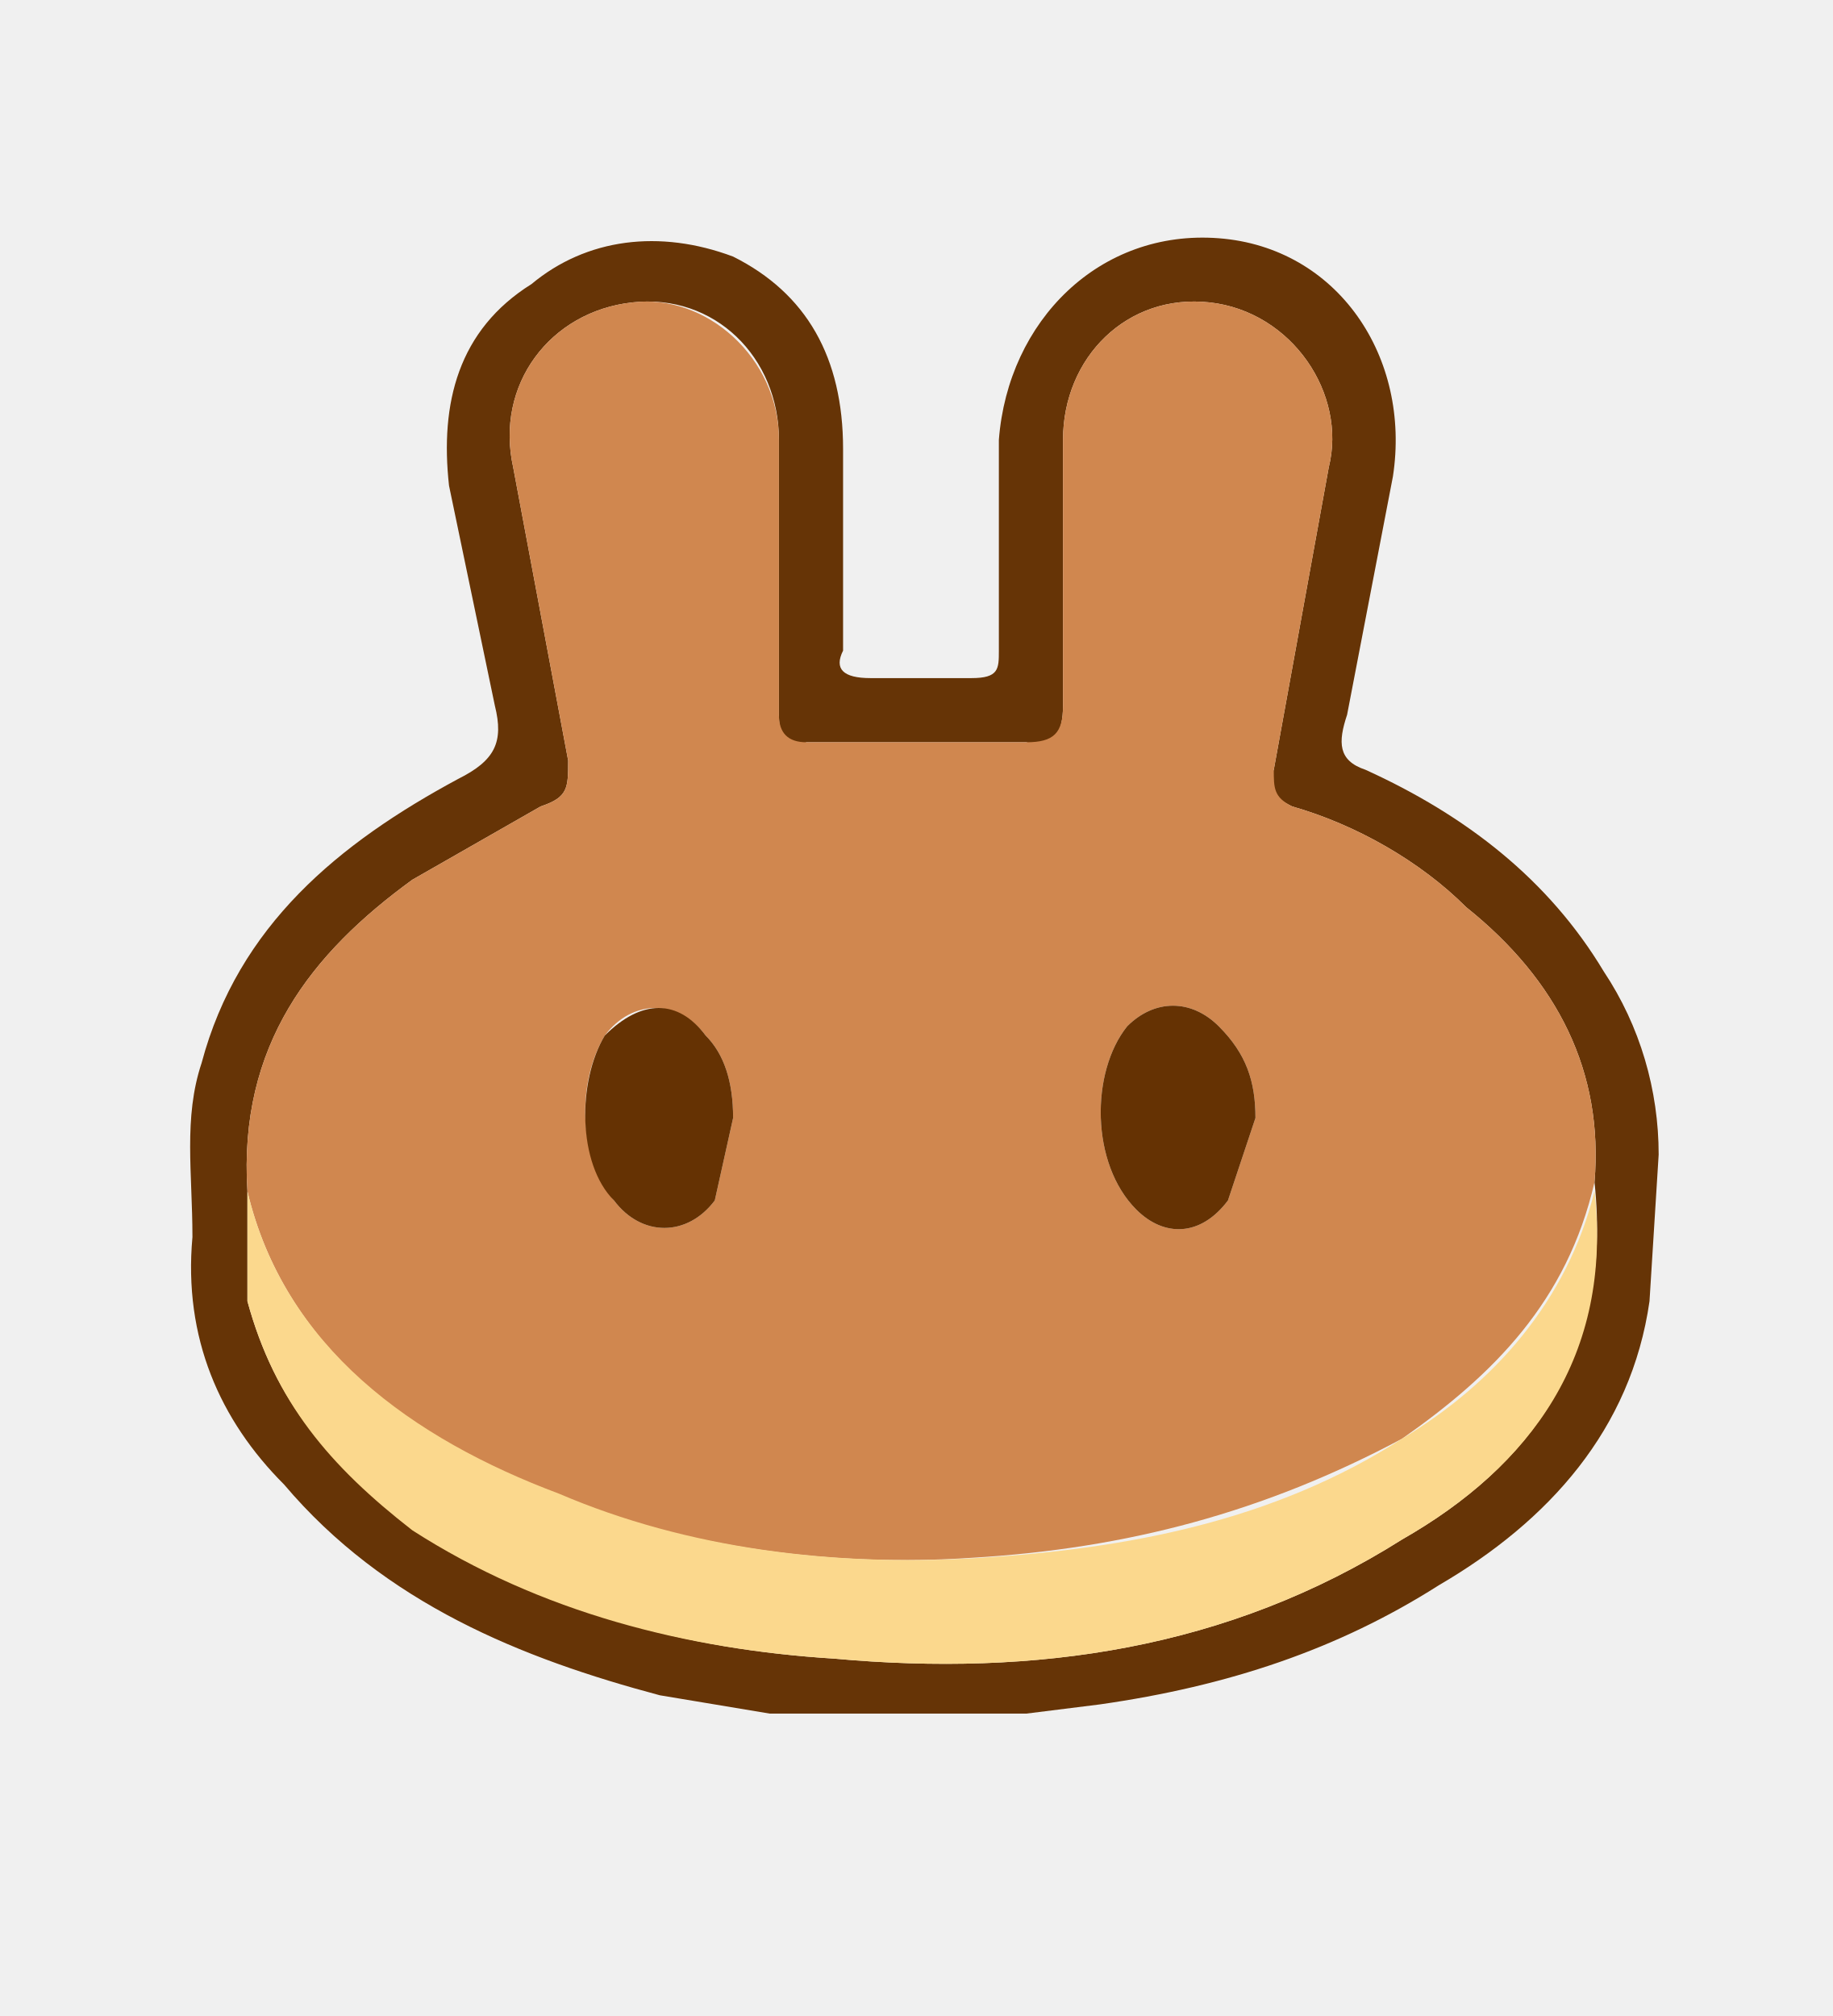
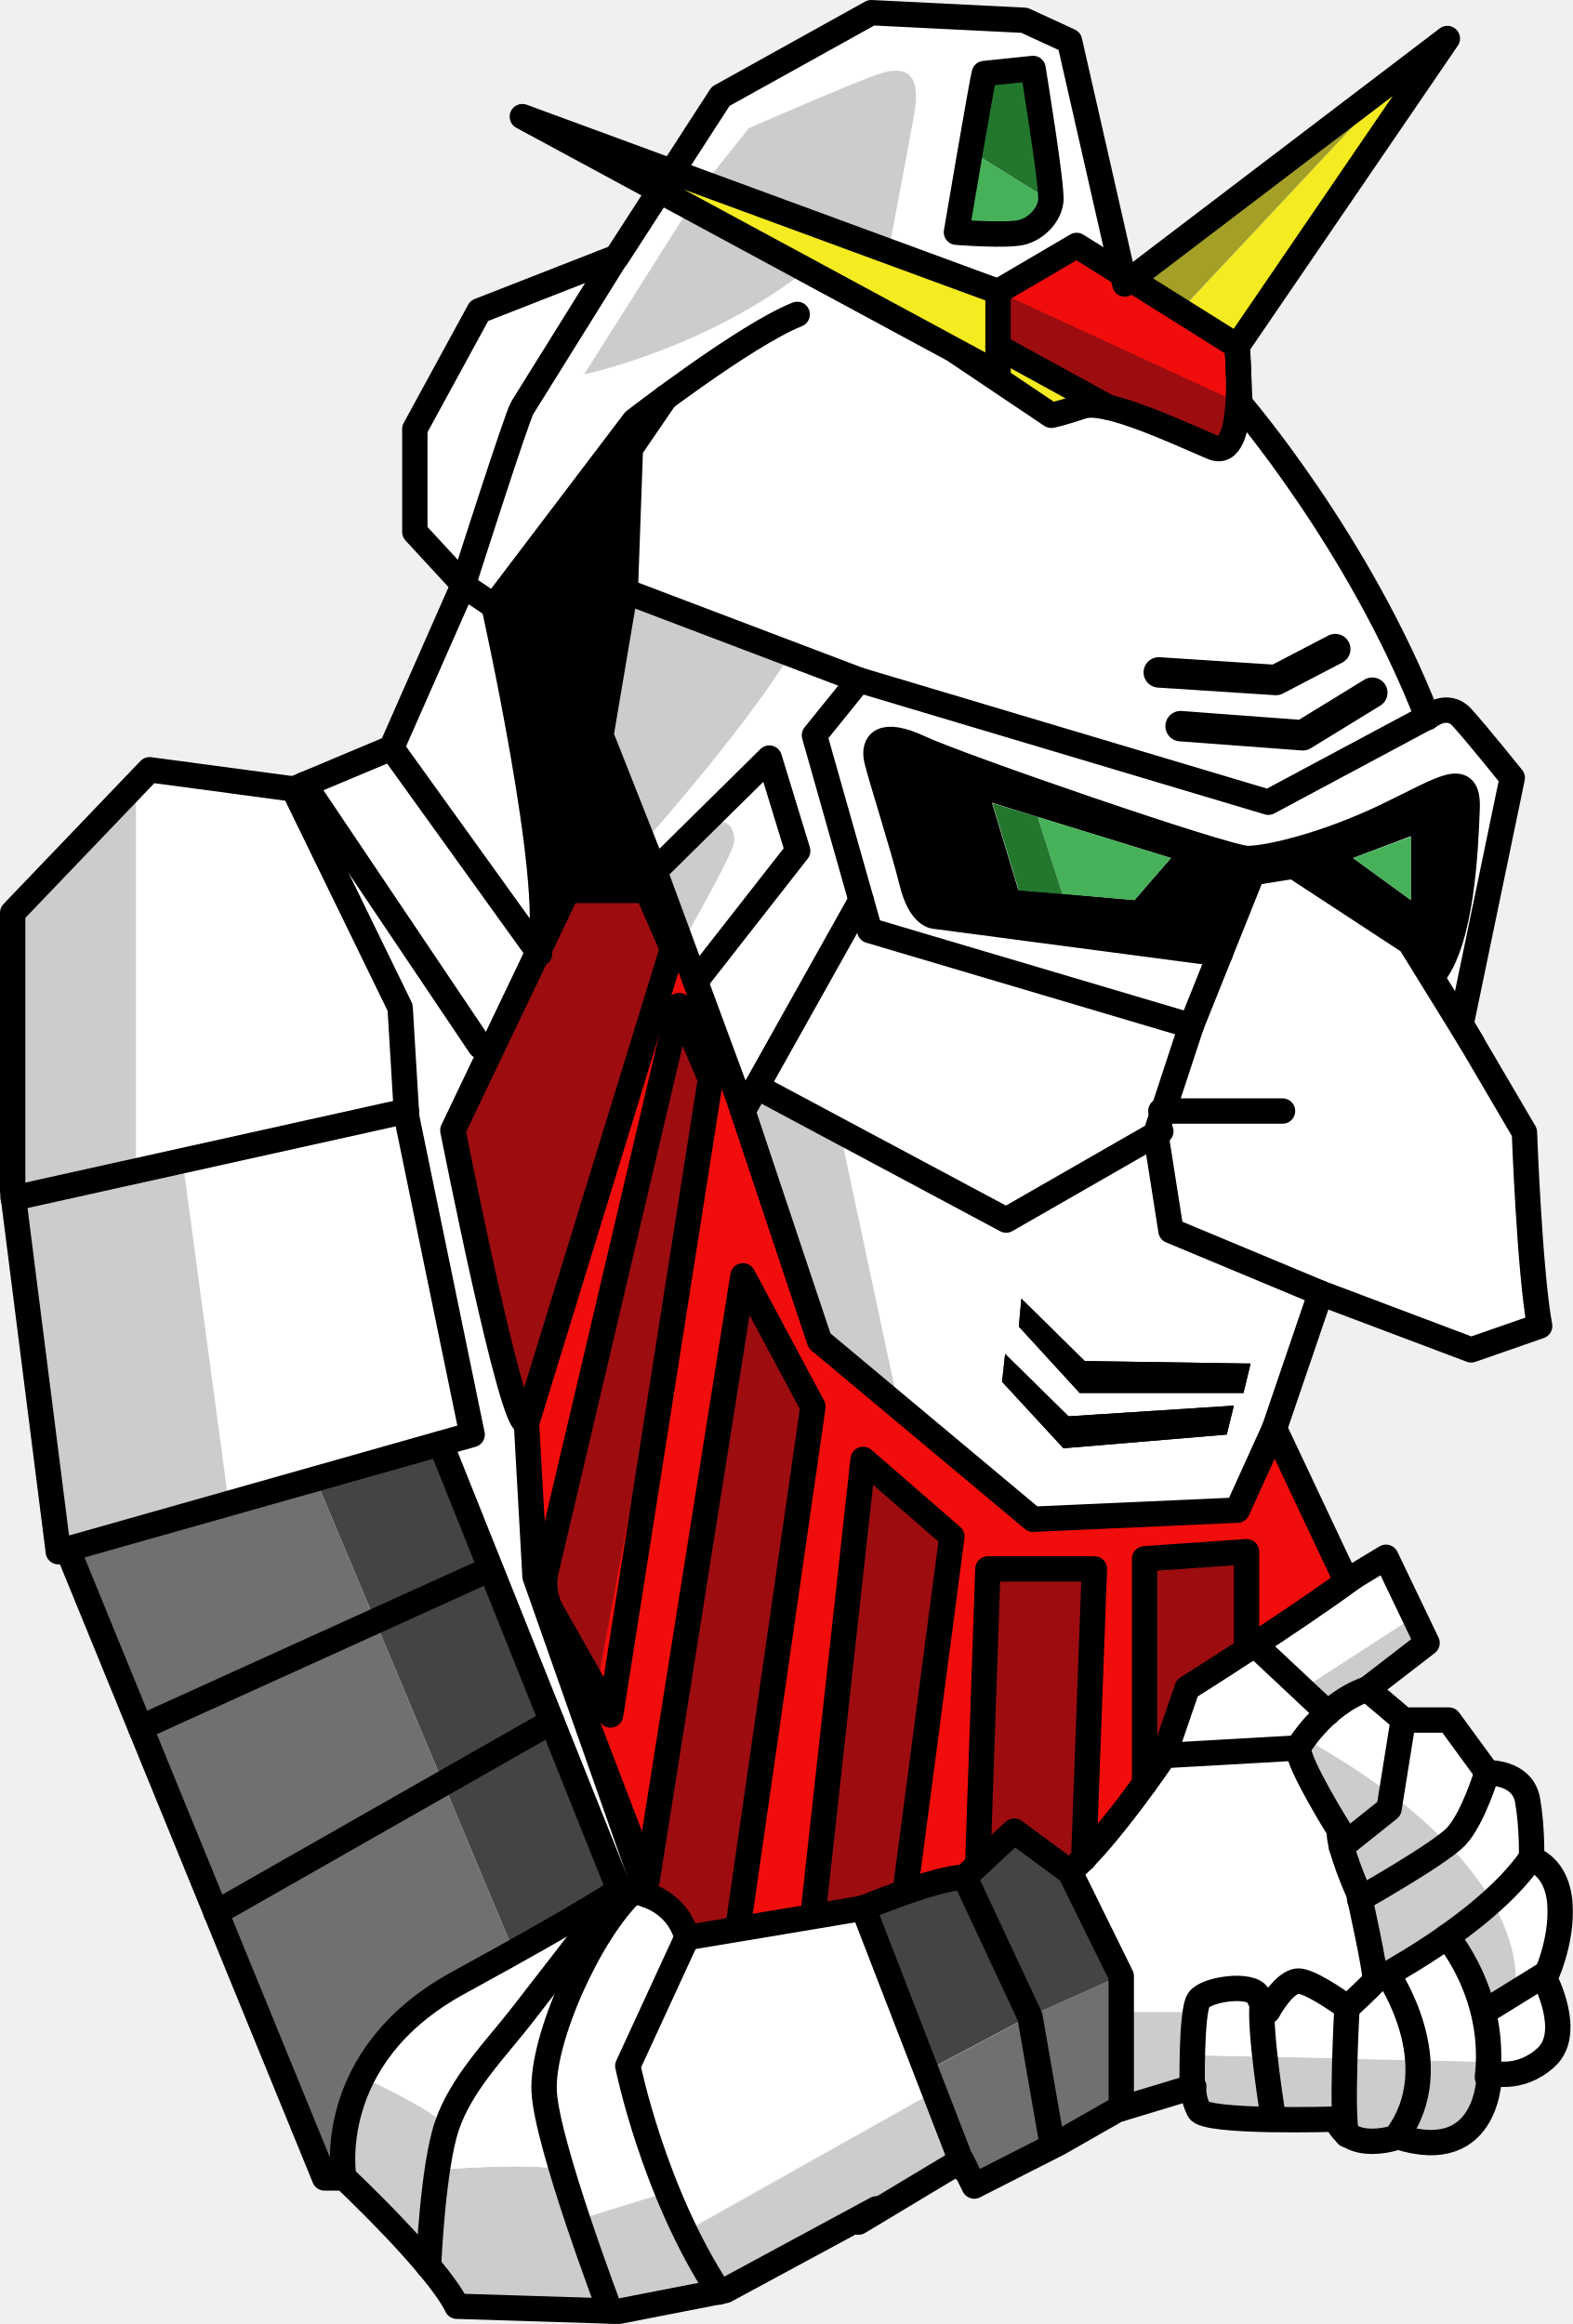
- <svg xmlns="http://www.w3.org/2000/svg" xml:space="preserve" viewBox="6 18 200 220">
-   <path fill="#663406" d="M90 205l-12-2c-15-4-30-10-41-23-7-7-11-16-10-27 0-7-1-13 1-19 4-15 15-24 28-31 4-2 5-4 4-8l-5-24c-1-9 1-17 9-22 6-5 14-6 22-3 8 4 12 11 12 21v22c-1 2 0 3 3 3h11c3 0 3-1 3-3V66c1-13 11-23 24-22s21 13 19 26l-5 26c-1 3-1 5 2 6 11 5 20 12 26 22 4 6 6 13 6 20l-1 16c-2 14-11 24-23 31-11 7-23 11-37 13l-8 1H90zm-57-57v12c3 11 9 18 18 24 14 10 30 14 46 15 22 2 43-1 62-13 14-8 23-20 21-39 1-12-4-22-14-30-5-5-12-9-19-11-2-1-3-2-2-4l6-33c2-8-4-17-13-18s-16 6-16 15v29c0 3-1 5-4 4H94c-2 1-3 0-3-3V66c0-9-7-16-16-15s-15 9-13 18l6 32c0 3 0 4-3 5l-14 8c-11 8-19 18-18 34z" />
-   <path fill="#d0874f" d="M33 148c-1-16 7-26 18-34l14-8c3-1 3-2 3-5l-6-32c-2-9 4-17 13-18 8-1 16 6 16 15v30c0 2 1 3 3 3h24c3 0 4-1 4-4V66c0-9 7-16 16-15s15 10 13 18l-6 33c0 2 0 3 2 4 7 2 14 6 19 11 10 8 15 18 14 30-3 13-11 21-21 28-15 8-30 12-47 13-15 1-31-1-46-7s-29-16-33-33zm53-8c0-4-1-7-3-9-3-4-8-4-11 0-3 5-3 13 1 18 3 4 8 4 11 0l2-9zm57 0c0-4-1-7-4-10s-7-3-10 0c-4 5-4 15 1 20 3 3 7 3 10-1l3-9z" />
-   <path fill="#fbd88d" d="M33 148c4 17 18 27 34 33 14 6 30 8 46 7s32-4 46-13c10-6 18-15 21-27 2 18-7 30-21 38-19 12-40 15-62 13-16-1-32-5-46-14-9-7-15-14-18-25v-12z" />
-   <path fill="#653203" d="M86 140l-2 9c-3 4-8 4-11 0-4-4-4-13-1-18 4-4 8-4 11 0 2 2 3 5 3 9zM143 140l-3 9c-3 4-7 4-10 1-5-5-5-15-1-20 3-3 7-3 10 0s4 6 4 10z" />
+ <svg xmlns="http://www.w3.org/2000/svg" version="1.1" id="Layer_1" x="0px" y="0px" viewBox="0 0 310.15 458.3" xml:space="preserve" width="310.15" height="458.3">
+   <defs id="defs283" />
+   <style type="text/css" id="style2">
+ 	.st0{fill:#FFFFFF;}
+ 	.st1{fill:#CCCCCC;}
+ 	.st2{fill:#F5EB21;}
+ 	.st3{fill:#47B15A;}
+ 	.st4{fill:#A4A027;}
+ 	.st5{fill:#9D0D10;}
+ 	.st6{fill:#F10D0B;}
+ 	.st7{fill:#707070;}
+ 	.st8{fill:#444444;}
+ 	.st9{fill:#23772D;}
+ 	.st10{fill:none;stroke:#000000;stroke-width:5;stroke-linecap:round;stroke-linejoin:round;stroke-miterlimit:10;}
+ 	.st11{fill:none;stroke:#000000;stroke-width:6;stroke-linecap:round;stroke-linejoin:round;stroke-miterlimit:10;}
+ 	.st12{fill:none;stroke:#000000;stroke-width:4;stroke-linecap:round;stroke-linejoin:round;stroke-miterlimit:10;}
+ 	.st13{fill:none;stroke:#000000;stroke-width:10;stroke-linecap:round;stroke-linejoin:round;stroke-miterlimit:10;}
+ </style>
+   <g id="g278" transform="translate(-142.7,-191.8)">
+     <path class="st0" d="m 415.9,498.9 8.1,16.9 -11.8,9.1 c -3.1,1.1 -5.7,2.8 -7.7,4.7 l -14.4,-13.5 c 6.4,-4.2 13.8,-9.2 19.6,-13.4 z" id="path4" />
+     <polygon class="st1" points="421.6,510.6 399.5,524.9 403.1,529.6 424,515.8 " id="polygon6" />
+     <path class="st0" d="m 249.2,378.9 -0.3,0.6 -29,-40.2 5.8,-13 8.4,-19.1 6.1,4.1 c 0,0 12.2,55 9,67.6 z" id="path8" />
+     <path class="st0" d="m 450.1,567.2 c 0.4,6.1 -1.8,11.8 -2.7,13.9 l -6.1,3.7 c 0.1,-0.3 1.7,-7.4 -4.4,-18.1 2.9,-2.6 5.6,-5.5 7.6,-8.4 0,0 5.1,1.3 5.6,8.9 z" id="path10" />
+     <path class="st0" d="m 447,581.9 c 0,0 5.6,10.7 0.3,15.5 -5,4.5 -10.5,3.2 -11.1,3 0.1,-0.7 0.1,-1.4 0.1,-2.1 0.1,-3.6 -0.3,-6.8 -1,-9.8 l 6.1,-3.7 c 0,0 0,0 0,0 l 6.1,-3.7 c -0.3,0.5 -0.5,0.8 -0.5,0.8 z" id="path12" />
+     <path class="st0" d="m 446.4,453.2 -13.5,4.7 -29.8,-11.2 -29.5,-12.3 -3,-19 1.5,-4.6 5.4,-16.8 5.7,-14.2 6.5,-16 1.7,-0.3 0.5,-0.1 5.9,-0.9 22.8,14.9 4.2,6.9 8.1,13.1 10.3,17.5 c 0.1,0.1 1.1,27.5 3.2,38.3 z" id="path14" />
+     <path class="st0" d="m 444.5,558.3 c -2,2.9 -4.7,5.8 -7.6,8.4 -2,-3.5 -4.8,-7.3 -8.8,-11.4 0.7,-0.5 1.3,-1 1.6,-1.4 3.4,-3.5 6.1,-12.6 6.1,-12.6 0,0 6.8,-0.3 7.9,5.3 1,5.7 0.8,11.7 0.8,11.7 z" id="path16" />
+     <path class="st1" d="m 436.9,566.8 c 6.2,10.7 4.5,17.8 4.4,18.1 0,0 0,0 0,0 l -6.1,3.7 c -2.2,-8.9 -6.9,-14.5 -7.2,-14.8 0,0 0,0 0,0 3,-2.1 6.1,-4.5 8.9,-7 z" id="path18" />
+     <path class="st1" d="m 422.3,598.1 14,0.3 c 0,0.7 -0.1,1.4 -0.1,2.1 0,0 -0.1,0 -0.1,0 0,0 0,0.3 0,0.9 0,0 0,0.1 0,0.1 -0.3,3.7 -2.3,16.7 -18,11.7 3.6,-5 4.5,-10.3 4.2,-15.1 z" id="path20" />
+     <path d="m 424.9,384.4 -4.2,-6.9 -22.8,-14.9 -5.9,0.9 -0.4,-2.7 c 5.4,-0.8 14.7,-3.5 24.2,-8 11.7,-5.6 16.4,-9.3 16.1,-1.5 -0.4,7.8 -1.1,26.2 -7,33.1 z m -4,-15.1 v -12.6 l -11.4,4.3 z" id="path22" />
+     <path class="st0" d="m 428.1,555.4 c -3,-3.1 -6.6,-6.4 -11.1,-9.7 l 2.4,-14.7 h 8.9 l 7.6,10.4 c 0,0 -2.7,9 -6.1,12.6 -0.4,0.4 -1,0.9 -1.7,1.4 z" id="path24" />
+     <path class="st0" d="m 435.3,588.6 c 0.7,2.9 1.2,6.2 1,9.8 l -14,-0.3 c -0.7,-9.1 -5.7,-16.6 -6,-17 2.6,-1.5 7,-4 11.7,-7.4 0.3,0.4 5.1,6 7.3,14.9 z" id="path26" />
+     <polygon class="st2" points="420.2,205.3 428,199.4 386.7,260 375.5,253 " id="polygon28" />
+     <path class="st1" d="m 422.3,598.1 c 0.4,4.9 -0.6,10.2 -4.2,15.1 0,0 -6,2.2 -9.8,-0.4 -0.6,-1.6 -0.6,-8.7 -0.4,-15 z" id="path30" />
+     <polygon class="st3" points="420.9,356.8 420.9,369.3 409.5,361 " id="polygon32" />
+     <polygon class="st4" points="420.2,205.3 375.5,253 365.6,246.8 " id="polygon34" />
+     <path class="st0" d="m 417,545.7 c -4.8,-3.6 -10.4,-7.3 -17.1,-11.1 1,-1.4 2.5,-3.2 4.6,-5 2.1,-1.8 4.7,-3.6 7.7,-4.7 l 7.2,6.1 z" id="path36" />
+     <path class="st1" d="m 399.9,534.6 c 6.7,3.8 12.4,7.5 17.1,11.1 l -0.4,2.8 -9.4,7.5 c -0.3,-1.3 -0.5,-2.4 -0.5,-3.2 0,0 -8.1,-12.9 -8.1,-16.2 0,-0.1 0.4,-0.8 1.3,-2 z" id="path38" />
+     <path class="st0" d="m 422.3,598.1 -14.4,-0.3 c 0.1,-5.3 0.4,-10 0.4,-10 0,0 4.9,-4.5 5.4,-5.3 v 0 c 0.1,0 1.1,-0.5 2.6,-1.4 0.3,0.4 5.3,7.9 6,17 z" id="path40" />
+     <path class="st1" d="m 428.1,555.4 c 3.9,4.1 6.8,7.9 8.8,11.4 -2.8,2.6 -5.9,4.9 -8.8,7 0,0 0,0 0,0 -4.7,3.3 -9.1,5.9 -11.7,7.4 -1.5,0.8 -2.5,1.3 -2.6,1.4 0.4,-0.8 -2.2,-12.5 -3,-16.2 0,-0.1 12.2,-7 17.3,-11 z" id="path42" />
+     <path class="st1" d="m 428.1,555.4 c -5.2,4 -17.4,10.9 -17.4,10.9 -0.1,-0.7 -0.2,-1.1 -0.2,-1.1 0,0 -2.3,-5.2 -3.3,-9.2 l 9.4,-7.5 0.4,-2.8 c 4.5,3.3 8.1,6.6 11.1,9.7 z" id="path44" />
+     <path class="st1" d="m 392.1,597.4 15.8,0.3 c -0.2,6.3 -0.2,13.4 0.4,15 -1,-0.7 -1.8,-1.7 -2.4,-3.2 0,0 -5.9,0.2 -12.2,0.1 v 0 c 0.1,0 -0.9,-6.1 -1.6,-12.2 z" id="path46" />
+     <path class="st0" d="m 390.1,516.1 14.4,13.5 c -2,1.8 -3.6,3.7 -4.6,5 -0.9,1.2 -1.3,1.9 -1.3,1.9 l -26.4,1.5 4.6,-13.4 c 0,0 5.1,-3.2 11.7,-7.5 0.6,-0.3 1.1,-0.7 1.6,-1 z" id="path48" />
+     <path class="st0" d="m 355.6,466.5 h 32.3 l 1.4,-5.7 -32.6,-0.5 -12.5,-12.3 -0.5,5.5 z m 30.4,2.5 -32.6,2.1 -12.5,-12.3 -0.6,5.5 12,13.1 32.3,-2.7 z m 17.1,-22.2 -9.1,26.7 -7.3,16.1 -40.3,1.8 -26.5,-22.2 -11.5,-54.3 32.7,17.5 29.6,-17 3,19 z" id="path50" />
+     <path class="st0" d="m 407.2,556 c 1,4 3.3,9.2 3.3,9.2 0,0 0.1,0.4 0.2,1.1 0.8,3.7 3.4,15.4 3,16.2 v 0 c -0.5,0.8 -5.4,5.3 -5.4,5.3 0,0 -6.3,-4.7 -9.3,-5.2 -3,-0.5 -6.4,5.9 -6.4,5.9 0,0 -0.4,-0.3 -1,-1.4 v 0 c -0.3,-0.4 -0.5,-1 -0.9,-1.7 -1.2,-2.5 -10.1,-1.4 -11.7,0.8 -0.3,0.4 -0.5,1.2 -0.7,2.4 h -14.6 v -7.3 l -10.1,-20.5 c 0.8,-0.7 1.7,-1.6 2.6,-2.5 4.2,-4.3 8.9,-10.5 12,-14.9 v 0 c 2.3,-3.2 3.8,-5.4 3.8,-5.4 l 26.4,-1.5 c 0,3.3 8.1,16.2 8.1,16.2 0.2,0.9 0.4,2 0.7,3.3 z" id="path52" />
+     <path class="st0" d="m 399,582.5 c 3,0.5 9.3,5.2 9.3,5.2 0,0 -0.3,4.7 -0.4,10 l -15.8,-0.3 c -0.4,-4.1 -0.7,-8.2 -0.5,-10.3 0.6,1.1 1,1.4 1,1.4 0,0 3.4,-6.5 6.4,-6 z" id="path54" />
+     <path class="st1" d="m 393.8,609.6 c -6.9,-0.1 -14.3,-0.5 -15,-1.9 -0.7,-1.4 -0.9,-2.7 -1,-3.5 0,0 0,-0.4 0,-1 0,0 0,0 0,0 0,-1.3 0,-3.6 0,-6.1 l 14.2,0.3 c 0.8,6.1 1.8,12.2 1.8,12.2 z" id="path56" />
+     <polygon points="389.3,460.7 387.9,466.5 355.6,466.5 343.6,453.4 344.1,447.9 356.6,460.2 " id="polygon58" />
+     <path d="m 336.6,344.2 c 18.2,6.6 48.9,16.9 52,16.9 0.6,0 1.5,-0.1 2.5,-0.2 0.2,0 0.3,-0.1 0.5,-0.1 l 0.4,2.7 -0.5,0.1 -1.7,0.3 -6.5,16 -56.1,-7.4 c 0,0 -3,0.2 -4.7,-6.8 -1.7,-6.9 -6.1,-20.6 -6.9,-24 -0.9,-3.4 1,-5.9 8.5,-2.4 1.7,0.9 6.4,2.7 12.5,4.9 z m 29.8,25.1 7.2,-8.3 -26.3,-8.1 -9,-2.8 5.2,17.2 8.6,0.7 z" id="path60" />
+     <path class="st0" d="m 387,267.8 0.2,3.6 -0.3,-0.1 c 0.1,-1.2 0.1,-2.4 0.1,-3.5 z" id="path62" />
+     <path class="st0" d="m 392.1,597.4 -14.2,-0.3 c 0.1,-3 0.2,-6.3 0.6,-8.5 0.2,-1.1 0.4,-2 0.7,-2.4 1.5,-2.2 10.5,-3.4 11.7,-0.8 0.3,0.7 0.6,1.3 0.9,1.7 v 0 c -0.4,2.1 -0.2,6.2 0.3,10.3 z" id="path64" />
+     <polygon points="386,469 384.6,474.7 352.4,477.4 340.3,464.3 340.9,458.8 353.4,471.1 " id="polygon66" />
+     <path class="st5" d="m 385.3,278.8 c -0.8,1.3 -1.9,1.8 -3.4,1.2 -1.7,-0.7 -3.7,-1.6 -5.9,-2.6 -0.4,-0.2 -0.9,-0.4 -1.3,-0.6 -0.9,-0.4 -1.9,-0.8 -2.8,-1.2 -0.4,-0.2 -0.7,-0.3 -1.1,-0.5 -1.6,-0.6 -3.2,-1.2 -4.7,-1.8 -0.4,-0.1 -0.8,-0.3 -1.1,-0.4 -1.3,-0.4 -2.6,-0.8 -3.8,-1 l -21.6,-11.8 v -10.9 l 47.4,21.9 c 0,0 0,0.1 0,0.1 0,0.4 -0.1,0.8 -0.1,1.1 -0.1,1 -0.2,1.9 -0.4,2.8 0,0.3 -0.1,0.5 -0.2,0.8 -0.2,0.8 -0.4,1.5 -0.7,2.1 -0.1,0.4 -0.2,0.6 -0.3,0.8 z" id="path68" />
+     <path class="st1" d="m 363.9,588.6 h 14.6 c -0.3,2.2 -0.5,5.5 -0.6,8.5 -0.1,2.5 -0.1,4.8 0,6.1 l -13.9,4.2 v -18.8 z" id="path70" />
+     <polygon class="st0" points="341.1,432.4 308.3,414.9 291.9,406.1 312.5,369.3 314.2,375.3 377.6,394.1 372.1,410.8 370.6,415.4 " id="polygon72" />
+     <polygon class="st3" points="373.6,361 366.4,369.3 352.2,368.1 347.3,352.9 " id="polygon74" />
+     <path class="st5" d="m 372.2,538.1 c 0,0 -1.5,2.3 -3.8,5.4 v -44.3 l 20.1,-1.4 v 19.3 c -6.7,4.3 -11.7,7.5 -11.7,7.5 z" id="path76" />
+     <path class="st6" d="m 386.9,271.2 -47.4,-21.9 15.5,-9.1 8.9,5.6 v 0 l 0.5,2 1.3,-1 9.9,6.2 11.1,7 0.4,7.8 c 0,0 0,0 0,0 -0.1,1.1 -0.1,2.3 -0.2,3.4 z" id="path78" />
+     <path class="st0" d="m 353.5,199.9 10.4,45.9 -8.9,-5.6 -15.5,9.1 -21.7,-8 c 0,0 3.7,-19.3 5.1,-27.3 1.4,-7.9 -1.9,-9.3 -6.6,-7.8 -4.7,1.5 -26,10.8 -26,10.8 l -8.7,10.9 -6.5,-2.4 9.6,-14.9 29.7,-16.5 30.2,1.5 z m -3.5,31.6 c 0.3,-2.5 -3.6,-26.2 -3.6,-26.2 l -9.6,1 c -0.2,0.8 -1.5,8 -2.7,15.3 -1.3,7.9 -2.7,16 -2.7,16 0,0 10,0.8 13,0 3.1,-0.9 5.3,-3.6 5.6,-6.1 z" id="path80" />
+     <polygon class="st7" points="363.9,607.4 362.6,607.8 351.2,614.2 350.2,614.8 345.8,589.4 363.9,581.3 363.9,588.6 " id="polygon82" />
+     <polygon class="st8" points="353.7,560.9 363.9,581.3 345.8,589.4 332.9,561.9 335.6,559.5 342.7,552.8 " id="polygon84" />
+     <path class="st0" d="m 356.3,271.9 c 0.6,-0.2 1.5,-0.3 2.5,-0.2 0.2,0 0.5,0 0.7,0.1 0,0 0,0 0,0 0.2,0 0.5,0.1 0.7,0.1 0.3,0.1 0.7,0.1 1,0.2 1.2,0.3 2.4,0.6 3.8,1 0.4,0.1 0.8,0.3 1.1,0.4 1.5,0.5 3.1,1.1 4.7,1.8 0.4,0.1 0.7,0.3 1.1,0.5 1,0.4 1.9,0.8 2.8,1.2 0.4,0.2 0.9,0.4 1.3,0.6 2.2,0.9 4.3,1.9 5.9,2.6 1.5,0.6 2.6,0.1 3.4,-1.2 0.1,-0.2 0.2,-0.4 0.3,-0.6 0.3,-0.6 0.5,-1.3 0.7,-2.1 0.1,-0.3 0.1,-0.5 0.2,-0.8 0.2,-0.9 0.3,-1.8 0.4,-2.8 0,-0.4 0.1,-0.8 0.1,-1.1 0,0 0,-0.1 0,-0.1 l 0.3,0.1 c 0,0 23.6,27.4 37,61.9 l -31.5,16.5 -80.6,-24.1 -13.5,-5.1 -32.7,-12.4 1,-28.1 6.9,-10 c -3.6,2.6 -6,4.5 -6,4.5 l -27.7,36.5 -6.1,-4.1 c 0,0 10.7,-33.5 11.7,-35 1,-1.5 18.5,-29.7 18.5,-29.7 l 8.5,-13.1 6,3.3 -20.8,32.9 c 0,0 23.8,-4.9 43.7,-20.5 l 29.8,16.1 v 0 0 l 18.5,12.5 c 0,-0.1 1.7,-0.3 6.3,-1.8 z" id="path86" />
+     <path class="st5" d="m 358.5,501.2 -2.1,57.2 c -0.9,0.9 -1.8,1.8 -2.6,2.5 l -11,-8.1 -7.2,6.7 2,-58.3 z" id="path88" />
+     <polygon class="st9" points="347.3,352.9 352.2,368.1 343.6,367.4 338.4,350.2 " id="polygon90" />
+     <polygon class="st7" points="345.8,589.4 350.2,614.8 334.5,622.7 332.9,619.7 327,604.3 325.4,600.2 " id="polygon92" />
+     <path class="st9" d="m 350,231.5 -15.9,-9.9 c 1.2,-7.3 2.5,-14.5 2.7,-15.3 l 9.6,-1 c 0.1,0 4,23.6 3.6,26.2 z" id="path94" />
+     <path class="st8" d="m 332.9,561.9 12.8,27.5 -20.4,10.8 -12.4,-32.2 c 0,0 3.8,-1.6 8.3,-3.2 4.2,-1.5 9,-2.9 11.7,-2.9 z" id="path96" />
+     <polygon class="st2" points="331.5,261.2 331.4,261.1 301.6,245.1 278.7,232.7 272.7,229.4 275.1,225.6 281.7,228 317.9,241.3 339.5,249.3 339.5,260.2 339.5,265.5 " id="polygon98" />
+     <path class="st2" d="m 339.5,265.5 v -5.3 l 21.6,11.8 c -0.4,-0.1 -0.7,-0.1 -1,-0.2 -0.2,0 -0.5,-0.1 -0.7,-0.1 0,0 0,0 0,0 -0.3,0 -0.5,-0.1 -0.7,-0.1 -1,-0.1 -1.8,0 -2.5,0.2 -4.6,1.5 -6.2,1.8 -6.2,1.8 l -18.5,-12.5 z" id="path100" />
+     <path class="st3" d="m 334.1,221.6 15.9,9.9 c -0.3,2.5 -2.5,5.2 -5.6,6.1 -3,0.8 -13,0 -13,0 0,0 1.4,-8.1 2.7,-16 z" id="path102" />
+     <path class="st5" d="m 330.4,494.8 -9.2,70 c -4.5,1.6 -8.3,3.2 -8.3,3.2 l -9.9,1.7 9.9,-90.1 z" id="path104" />
+     <path class="st0" d="m 388.6,361.1 c -3.1,0 -33.8,-10.3 -52,-16.9 -6,-2.2 -10.7,-4 -12.6,-4.9 -7.4,-3.5 -9.3,-1 -8.5,2.4 0.8,3.4 5.2,17.1 6.9,24 1.7,6.9 4.7,6.8 4.7,6.8 l 56.1,7.4 -5.7,14.2 -63.4,-18.8 -1.7,-6 -9.2,-32.5 8.9,-10.9 80.6,24.1 31.4,-16.7 c 0,0 3.8,-3.3 6.8,0 3,3.3 9.9,11.9 9.9,11.9 l -10.1,48.6 2.2,3.8 -8.1,-13.1 c 5.9,-6.9 6.6,-25.4 6.9,-33.1 0.3,-7.8 -4.4,-4 -16.1,1.5 -9.5,4.6 -18.8,7.2 -24.2,8 -0.2,0 -0.4,0 -0.5,0.1 -0.8,0 -1.7,0.1 -2.3,0.1 z" id="path106" />
+     <path class="st0" d="m 325.4,600.2 1.6,4 -49.2,27.5 c -1.3,-2.6 -2.4,-5.2 -3.4,-7.7 -5.5,-13.5 -7.8,-25 -7.8,-25 l 11.7,-25.3 10,-1.7 14.8,-2.5 9.9,-1.7 z" id="path108" />
+     <path class="st1" d="m 316.4,206.3 c 4.7,-1.5 8,-0.2 6.6,7.8 -1.4,7.9 -5.1,27.3 -5.1,27.3 l -36.2,-13.4 8.7,-10.9 c 0,0 21.2,-9.3 26,-10.8 z" id="path110" />
+     <path class="st1" d="m 278.7,232.7 22.9,12.4 c -20,15.6 -43.7,20.5 -43.7,20.5 z" id="path112" />
+     <path class="st1" d="m 266,308.4 32.6,12.4 c -9.3,15.2 -28.5,36.7 -29,37.3 l -8.4,-21.3 z" id="path114" />
+     <polygon class="st1" points="308.3,414.9 319.9,469.2 304.3,456.2 289.2,410.8 291.9,406.1 " id="polygon116" />
+     <path class="st1" d="m 327,604.3 6,15.4 -1,-2 -16.3,9.8 v 0 l -29.8,16.1 -1.3,0.3 c -2.5,-3.9 -4.8,-7.9 -6.7,-12 z" id="path118" />
+     <path class="st1" d="m 277.1,377.9 -5.3,-14.3 8,-7.9 c 6.6,-4.2 7.9,-0.2 7.6,2.3 -0.3,2.6 -10.3,19.9 -10.3,19.9 z" id="path120" />
+     <path class="st5" d="M 282.7,404.5 263.1,530 251.6,509.6 c -0.4,-0.7 -0.7,-1.4 -0.9,-2.1 -0.7,-2.1 -0.8,-4.4 -0.2,-6.5 l 26.1,-111 z" id="path122" />
+     <path class="st0" d="m 287.5,358 c 0.3,-2.5 -1,-6.6 -7.6,-2.3 l 14.5,-14.4 5.6,18.3 -19.4,24.9 -0.9,0.4 -2.5,-6.9 c -0.1,-0.1 9.9,-17.4 10.3,-20 z" id="path124" />
+     <path class="st0" d="m 280.6,384.4 19.4,-24.9 -5.6,-18.3 -14.5,14.4 -8,7.9 -2.2,-5.6 c 0,0 0,0 0,0 0.5,-0.6 19.7,-22.1 29,-37.3 l 13.5,5.1 -8.9,10.9 9.2,32.5 -20.6,36.8 -2.7,4.8 -0.9,-2.6 -8.7,-23.5 z" id="path126" />
+     <path class="st1" d="m 274.3,624.1 c 1,2.5 2.2,5.1 3.4,7.7 1.9,4 4.2,8.1 6.7,12 l -19.7,3.8 H 263 c 0,0 -3.2,-8.4 -6.4,-18 z" id="path128" />
+     <path class="st0" d="m 270.3,565.5 c 3,1.1 6.4,3.5 7.8,8.3 l -11.7,25.3 c 0,0 2.3,11.4 7.8,25 l -17.7,5.4 c -1.1,-3.2 -2.2,-6.6 -3.1,-9.9 -1.9,-6.3 -3.3,-12 -3.5,-15.4 -0.5,-10.4 9.1,-31.6 17.6,-39.5 1,0.2 1.9,0.4 2.8,0.8 z" id="path130" />
+     <path d="m 249.2,378.9 c 3.3,-12.5 -9,-67.6 -9,-67.6 l 27.7,-36.5 c 0,0 2.4,-1.9 6,-4.5 l -6.9,10 -1,28.1 -4.8,28.4 8.4,21.3 c 0,0 0,0 0,0 l 2.2,5.6 5.3,14.3 -1.9,0.8 -4.9,-11.4 h -15.7 z" id="path132" />
+     <path class="st0" d="m 244,576.6 c 16.6,-9.3 20.4,-12 20.7,-12.2 -0.4,0.6 -14.5,18.8 -19.3,24.9 -4.8,6.2 -11.9,13.4 -14.7,21.7 -3,-3.4 -16.7,-9.7 -16.7,-9.7 3.2,-6.4 8.9,-13.2 19,-18.7 4.2,-2.2 7.9,-4.2 11,-6 z" id="path134" />
+     <path class="st1" d="m 228.9,619.7 c 0,0 18.7,-1.5 24.6,0 1,3.3 2.1,6.7 3.1,9.9 3.2,9.6 6.4,18 6.4,18 l -30.2,-1 c -1.1,-2.1 -3.1,-4.9 -5.6,-7.9 0,0 0,0 0,0 0,-0.4 0.4,-10.4 1.7,-19 z" id="path136" />
+     <polygon class="st8" points="239.4,501.2 251.5,531.3 230.1,543.5 216.7,511.5 " id="polygon138" />
+     <path class="st5" d="m 250.7,507.6 c 0.2,0.7 0.6,1.4 0.9,2.1 l 11.5,20.4 12.2,15.8 13.9,-102.4 13.8,25.8 -14.8,102.9 -10,1.7 c -1.4,-4.8 -4.8,-7.2 -7.8,-8.3 v 0 l -20.3,-57.7 z" id="path140" />
+     <path class="st6" d="m 250.1,507.8 -1.8,-5.2 -1.7,-30.5 28.7,-93.3 v -0.1 l 1.9,-0.8 2.5,6.9 8.7,23.5 0.9,2.6 15.1,45.3 15.6,13 26.5,22.2 40.3,-1.8 7.3,-16.1 14.2,30.1 1.6,-0.9 c -5.8,4.3 -13.2,9.3 -19.6,13.4 -0.5,0.4 -1.1,0.7 -1.6,1 v -19.3 l -20.1,1.4 v 44.3 0 c -3.2,4.4 -7.8,10.5 -12,14.9 l 2.1,-57.2 h -21 l -2,58.3 -2.6,2.4 c -2.7,0 -7.5,1.4 -11.7,2.9 l 9.2,-70 -17.5,-15.3 -9.9,90.1 -14.8,2.5 14.6,-102.9 -13.8,-25.8 -18.8,119.1 -11.5,-30.1 23.9,-128 -6.2,-10.5 -26.1,107 c -0.5,2.2 -0.5,4.4 0.2,6.5 z" id="path142" />
+     <polygon class="st0" points="248.9,379.5 239.5,399.1 237.5,398.1 202.7,346.5 219.9,339.3 " id="polygon144" />
+     <path class="st0" d="m 232,414.7 c 0,0 11.8,59.8 14.5,57.5 l 1.7,30.5 1.8,5.2 20.3,57.7 v 0 c -0.9,-0.4 -1.9,-0.6 -2.7,-0.8 -1.7,-0.3 -2.9,-0.3 -2.9,-0.3 l -13.3,-33.2 -12,-30.1 -9.9,-24.7 6.3,-1.8 -12.9,-62.6 -0.1,-1.2 -1.2,-20.3 -21,-43.1 2.1,-0.9 34.7,51.6 2,1 z" id="path146" />
+     <path class="st5" d="m 246.6,472.2 c -2.7,2.4 -14.5,-57.5 -14.5,-57.5 l 7.4,-15.6 9.4,-19.6 0.3,-0.6 5.5,-11.5 h 15.7 l 4.9,11.4 v 0.1 z" id="path148" />
+     <path class="st8" d="m 264.7,564.4 c -0.3,0.2 -4.1,2.9 -20.7,12.2 l -13.9,-33.2 21.3,-12.2 13.3,33.2 c 0,0 0,0 0,0 z" id="path150" />
+     <polygon class="st8" points="229.5,476.5 239.4,501.2 216.7,511.5 204.9,483.4 " id="polygon152" />
+     <path class="st0" d="m 234.1,307.1 -5.8,-6.3 -3.8,-4.1 v -20.3 l 12.7,-23.3 27.1,-10.7 c 0,0 -17.5,28.1 -18.5,29.7 -1.1,1.5 -11.7,35 -11.7,35 z" id="path154" />
+     <polygon class="st7" points="230.1,543.5 185.3,569 182.4,561.9 170.4,532.5 216.7,511.5 " id="polygon156" />
+     <path class="st0" d="m 228.9,619.7 c 0.5,-3.3 1.1,-6.4 1.9,-8.6 2.8,-8.4 9.9,-15.5 14.7,-21.7 4.7,-6.1 18.8,-24.3 19.3,-24.9 0,0 0,0 0,0 0,0 1.2,0 2.9,0.3 -8.5,7.9 -18.1,29.1 -17.6,39.5 0.2,3.4 1.6,9.2 3.5,15.4 -6,-1.5 -24.7,0 -24.7,0 z" id="path158" />
+     <polygon class="st0" points="235.8,474.7 229.5,476.5 204.9,483.4 187.8,488.3 178.7,420.7 222.8,410.8 222.9,412.1 " id="polygon160" />
+     <polygon class="st0" points="169.5,346.4 172.2,343.6 190.5,346.1 200.6,347.4 221.6,390.5 222.8,410.8 178.7,420.7 169.5,422.7 " id="polygon162" />
+     <path class="st1" d="m 214.1,601.4 c 0,0 13.7,6.3 16.7,9.7 -0.8,2.3 -1.4,5.3 -1.9,8.6 -1.3,8.6 -1.7,18.6 -1.7,19 -3.2,-3.8 -7.1,-7.9 -10.3,-11.2 -3.6,-3.7 -6.4,-6.3 -6.4,-6.3 0,0 -1.7,-9.2 3.6,-19.8 z" id="path164" />
+     <polygon class="st7" points="216.7,511.5 170.4,532.5 158.2,502.7 158.2,502.6 156,497.3 187.8,488.3 204.9,483.4 " id="polygon166" />
+     <path class="st0" d="m 182.4,561.9 v 0 l 3,7.1 21.4,52.2 h 3.8 c 0,0 2.8,2.6 6.4,6.3 l -0.8,1" id="path168" />
+     <path class="st7" d="m 244,576.6 v 0 c -3.2,1.8 -6.8,3.8 -11,6.1 -10.1,5.5 -15.8,12.4 -19,18.7 -5.3,10.5 -3.6,19.8 -3.6,19.8 h -3.8 L 185.3,569 230.1,543.4 Z" id="path170" />
+     <polygon class="st1" points="169.5,346.4 169.5,422.7 145.3,428.1 145.2,426.8 145.2,395.9 145.2,371.8 " id="polygon172" />
+     <polygon class="st1" points="156,497.3 154.2,497.8 145.3,428.1 169.5,422.7 178.7,420.7 187.8,488.3 " id="polygon174" />
+     <path class="st10" d="m 336.8,206.3 9.6,-1 c 0,0 3.9,23.7 3.5,26.2 -0.3,2.5 -2.5,5.2 -5.6,6.1 -3,0.8 -13,0 -13,0 0,0 5,-29.6 5.5,-31.3 z" id="path176" />
+     <polygon class="st10" points="245.7,214.8 339.5,249.3 339.5,265.5 " id="polygon178" />
+     <path class="st10" d="m 331.4,261.2 18.6,12.5 c 0,0 1.7,-0.3 6.2,-1.8 4.6,-1.5 18.5,5.1 25.6,8.1 7.1,3 4.8,-20 4.8,-20 l -31.6,-19.8 -15.5,9.1" id="path180" />
+     <polygon class="st10" points="222.9,412.1 235.8,474.7 154.2,497.8 145.2,426.8 145.2,371.8 172.2,343.6 200.6,347.4 221.6,390.5 " id="polygon182" />
+     <line class="st10" x1="145.3" y1="428.1" x2="222.8" y2="410.9" id="line184" />
+     <path class="st10" d="m 156,497.3 50.7,124 h 3.8 c 0,0 -4.3,-23.8 22.6,-38.5 26.9,-14.7 31.7,-18.3 31.7,-18.3 l -35.2,-88" id="path186" />
+     <line class="st10" x1="170.4" y1="532.5" x2="239.4" y2="501.2" id="line188" />
+     <line class="st10" x1="185.3" y1="569" x2="251.5" y2="531.3" id="line190" />
+     <path class="st10" d="m 210.5,621.2 c 0,0 18.3,17.2 22.3,25.4 l 31.9,1 21,-4.1 29.8,-16.1" id="path192" />
+     <polyline class="st10" points="332.9,561.9 345.8,589.5 350.2,614.8  " id="polyline194" />
+     <line class="st10" x1="312.9" y1="568" x2="332.9" y2="619.7" id="line196" />
+     <path class="st10" d="m 278.2,573.8 -11.7,25.4 c 0,0 5,24.8 18,44.6" id="path198" />
+     <path class="st10" d="m 227.2,638.7 c 0,0 0.8,-19.3 3.6,-27.6 2.8,-8.4 9.9,-15.5 14.7,-21.7 4.8,-6.2 19.3,-24.9 19.3,-24.9 0,0 10.6,-0.3 13.4,9.4 l 34.7,-5.8 c 0,0 14.5,-6.1 20,-6.1 l 9.8,-9.1 11,8.1 10.1,20.5 v 26.1" id="path200" />
+     <path class="st10" d="m 263,647.5 c 0,0 -12.5,-32.9 -13,-43.3 -0.5,-10.4 9.1,-31.6 17.6,-39.5" id="path202" />
+     <path class="st10" d="m 377.8,604.3 c 0,0 -0.3,-15.9 1.3,-18.1 1.5,-2.2 10.5,-3.4 11.7,-0.8 1.2,2.6 1.9,3 1.9,3 0,0 3.4,-6.4 6.4,-5.9 3,0.5 9.3,5.2 9.3,5.2 0,0 4.9,-4.5 5.4,-5.3 0.5,-0.8 -3.2,-17.3 -3.2,-17.3 0,0 -4.1,-9.1 -3.8,-12.4 0,0 -8.1,-12.9 -8.1,-16.2 l -26.4,1.5 c 0,0 -10.9,16.2 -18.5,22.8" id="path204" />
+     <path class="st10" d="m 372.2,538.1 4.6,-13.4 c 0,0 20.4,-12.8 32.9,-22" id="path206" />
+     <path class="st10" d="m 398.6,536.6 c 0,0 4.9,-8.6 13.6,-11.7" id="path208" />
+     <line class="st10" x1="390.1" y1="516.1" x2="404.5" y2="529.6" id="line210" />
+     <polyline class="st10" points="419.4,531 416.6,548.5 407.2,556  " id="polyline212" />
+     <path class="st10" d="m 435.9,541.4 c 0,0 -2.7,9 -6.1,12.6 -3.4,3.5 -19,12.3 -19,12.3" id="path214" />
+     <path class="st10" d="m 393.8,609.6 c 0,0 -2.8,-17.2 -2.2,-22.6" id="path216" />
+     <path class="st10" d="m 408.3,587.8 c 0,0 -1.2,22.1 0,25" id="path218" />
+     <path class="st10" d="m 413.7,582.5 c 0,0 21.6,-11 30.8,-24.1" id="path220" />
+     <path class="st10" d="m 416.3,581.1 c 0,0 12.3,17.8 1.8,32" id="path222" />
+     <path class="st10" d="m 428,573.7 c 0,0 9.9,11.4 8,27.7" id="path224" />
+     <line class="st10" x1="447.4" y1="581.1" x2="435.3" y2="588.6" id="line226" />
+     <path class="st10" d="m 200.6,347.4 19.3,-8.1 14.2,-32.2 -9.6,-10.4 v -20.3 l 12.7,-23.3 27.1,-10.6 20.5,-31.7 29.7,-16.5 30.2,1.5 8.9,4.1 10.9,47.9 63.6,-48.4 -41.4,60.6 0.5,11.4 c 0,0 23.6,27.4 37,61.9 0,0 3.8,-3.3 6.8,0 3,3.3 9.9,11.9 9.9,11.9 l -10.1,48.6 12.5,21.3 c 0,0 1,27.4 3,38.2 l -13.5,4.7 -29.7,-11.2 -9.1,26.7 14.2,30.1 7.8,-4.7 8.1,16.9 -11.8,9.1 7.2,6.1 h 8.9 l 7.6,10.4 c 0,0 6.8,-0.3 7.9,5.3 1,5.6 0.8,11.7 0.8,11.7 0,0 5.1,1.3 5.6,8.9 0.5,7.6 -3,14.7 -3,14.7 0,0 5.6,10.6 0.3,15.5 -5.3,4.9 -11.2,3 -11.2,3 0,0 0.3,18.5 -18,12.7 0,0 -9.6,3.5 -12.2,-3.5 0,0 -25.9,0.8 -27.1,-1.8 -1.3,-2.5 -1,-4.6 -1,-4.6 l -15.2,4.6 -11.4,6.5 -16.7,8.5 -2.5,-5.1 L 312,630" id="path228" />
+     <path class="st10" d="m 264.2,242.5 c 0,0 -17.5,28.1 -18.5,29.7 -1,1.5 -11.7,35 -11.7,35 l 6.1,4.1 27.7,-36.5 c 0,0 21.8,-16.9 32.1,-21" id="path230" />
+     <polyline class="st11" points="371.2,324.4 394.3,325.9 406,319.8  " id="polyline232" />
+     <polyline class="st11" points="375.5,335 399.6,336.8 413.3,328.4  " id="polyline234" />
+     <line class="st10" x1="219.9" y1="339.3" x2="249.1" y2="379.9" id="line236" />
+     <line class="st10" x1="202.7" y1="346.5" x2="237.4" y2="398.1" id="line238" />
+     <path class="st10" d="m 240.1,311.3 c 0,0 12.3,55.1 9,67.6" id="path240" />
+     <path class="st10" d="m 270.3,565.5 -22.1,-62.8 -1.7,-30.5 C 243.8,474.6 232,414.7 232,414.7 l 22.6,-47.3 h 15.7 l 5,11.5 -28.7,93.3" id="path242" />
+     <polyline class="st10" points="273.9,270.2 267,280.3 266,308.4 312.1,325.9 303.3,336.8 314.2,375.3 377.6,394.1 389.7,363.9    397.8,362.6 420.7,377.6 433,397.5  " id="polyline244" />
+     <polyline class="st10" points="266,308.4 261.2,336.8 271.8,363.6 294.4,341.3 300,359.6 280.6,384.4  " id="polyline246" />
+     <polyline class="st10" points="271.8,363.6 288.3,408.3 304.3,456.2 346.4,491.4 386.7,489.6 394,473.5  " id="polyline248" />
+     <polyline class="st10" points="312.1,325.9 392.8,350 424.2,333.2  " id="polyline250" />
+     <path class="st10" d="m 383.3,379.9 -56.1,-7.4 c 0,0 -3,0.2 -4.7,-6.8 -1.7,-6.9 -6.1,-20.6 -6.9,-24 -0.8,-3.4 1,-5.9 8.5,-2.4 7.4,3.5 60.4,21.8 64.6,21.8 4.2,0 15.5,-2.7 27.2,-8.3 11.7,-5.6 16.4,-9.3 16.1,-1.5 -0.3,7.8 -1,26.2 -6.9,33.1" id="path252" />
+     <line class="st10" x1="312.5" y1="369.3" x2="289.2" y2="410.9" id="line254" />
+     <polyline class="st10" points="291.9,406.1 341.1,432.4 371.6,414.9  " id="polyline256" />
+     <polyline class="st10" points="377.6,394.1 370.6,415.4 373.6,434.5 403.1,446.8  " id="polyline258" />
+     <line class="st10" x1="371.6" y1="410.9" x2="395.6" y2="410.9" id="line260" />
+     <line class="st10" x1="361.2" y1="272.1" x2="339.5" y2="260.2" id="line262" />
+     <path class="st10" d="m 250.5,501.1 26.1,-111 6.2,14.5 -19.7,125.4 -11.5,-20.3 c -1.5,-2.6 -1.9,-5.7 -1.1,-8.6 z" id="path264" />
+     <polyline class="st10" points="258.8,532.5 270.3,562.6 289.2,443.4 303,469.2 288.2,572.1  " id="polyline266" />
+     <polyline class="st10" points="303,569.6 312.9,479.6 330.4,494.8 321.2,564.8  " id="polyline268" />
+     <polyline class="st10" points="335.5,559.5 337.5,501.2 358.5,501.2 356.4,558.4  " id="polyline270" />
+     <polyline class="st10" points="368.4,543.5 368.4,499.2 388.5,497.8 388.5,517.1  " id="polyline272" />
+     <polygon points="340.9,458.8 353.4,471.1 386,469 384.6,474.7 352.4,477.4 340.3,464.3 " id="polygon274" />
+     <polygon points="344.1,447.9 356.6,460.2 389.3,460.7 387.9,466.5 355.6,466.5 343.6,453.4 " id="polygon276" />
+   </g>
</svg>
